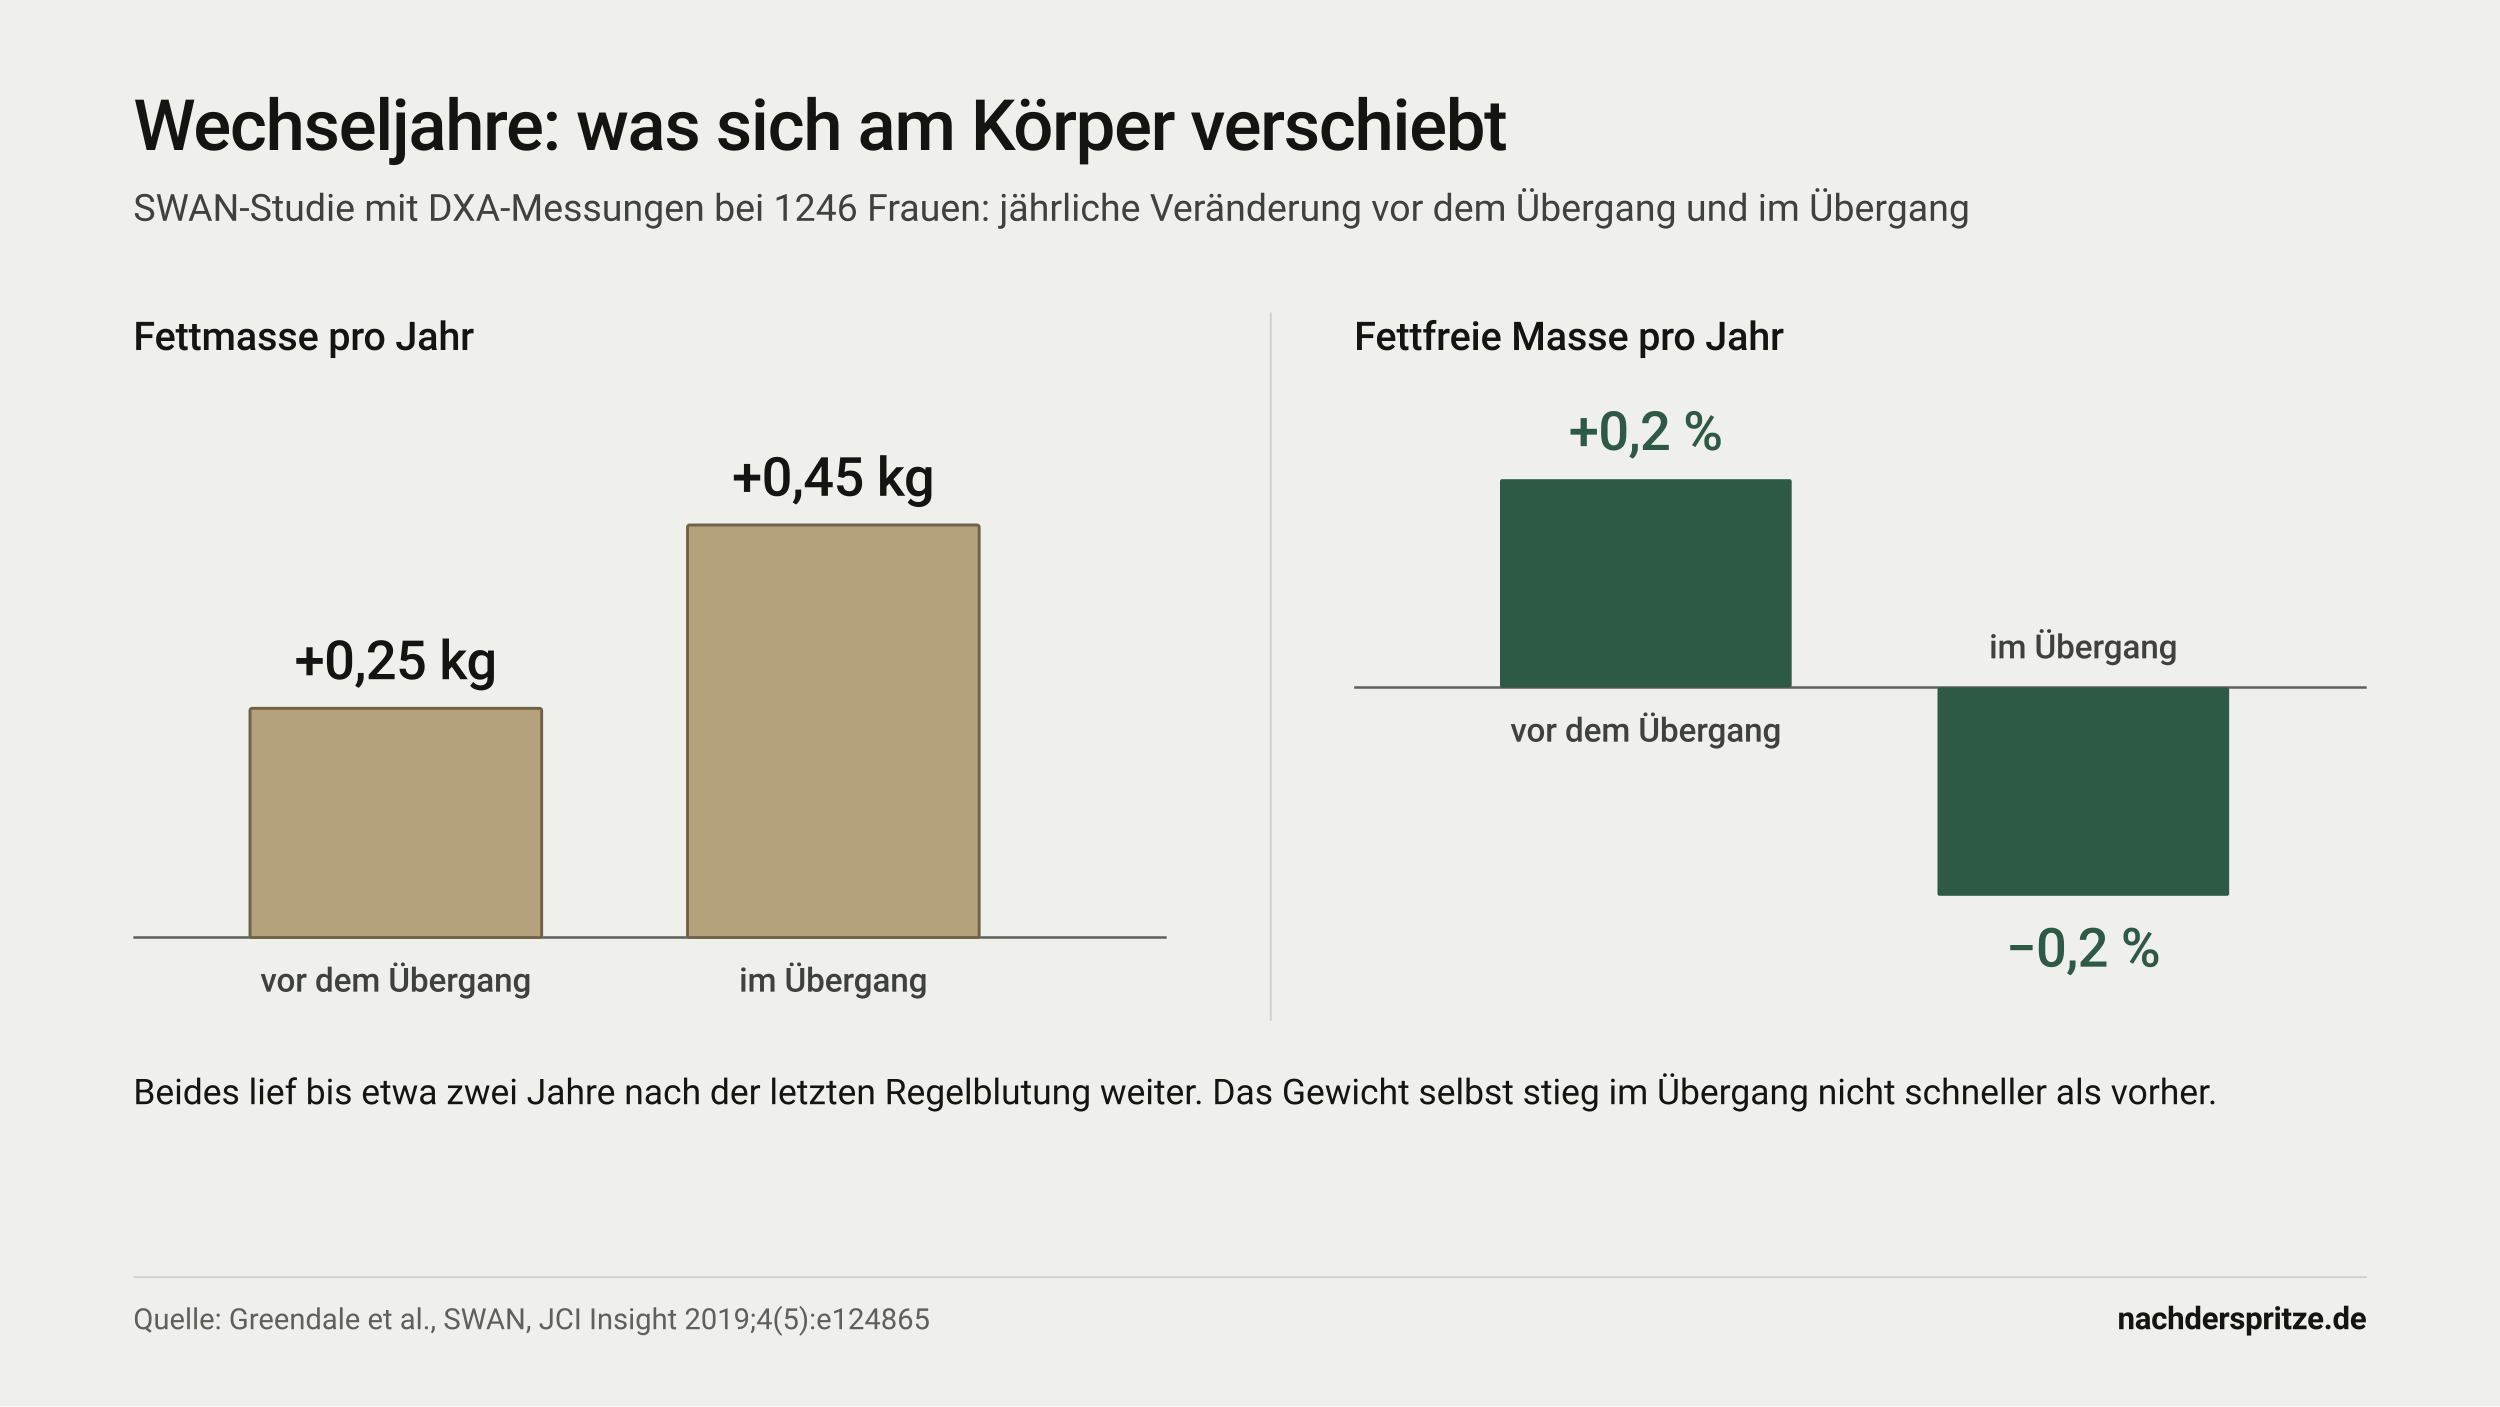
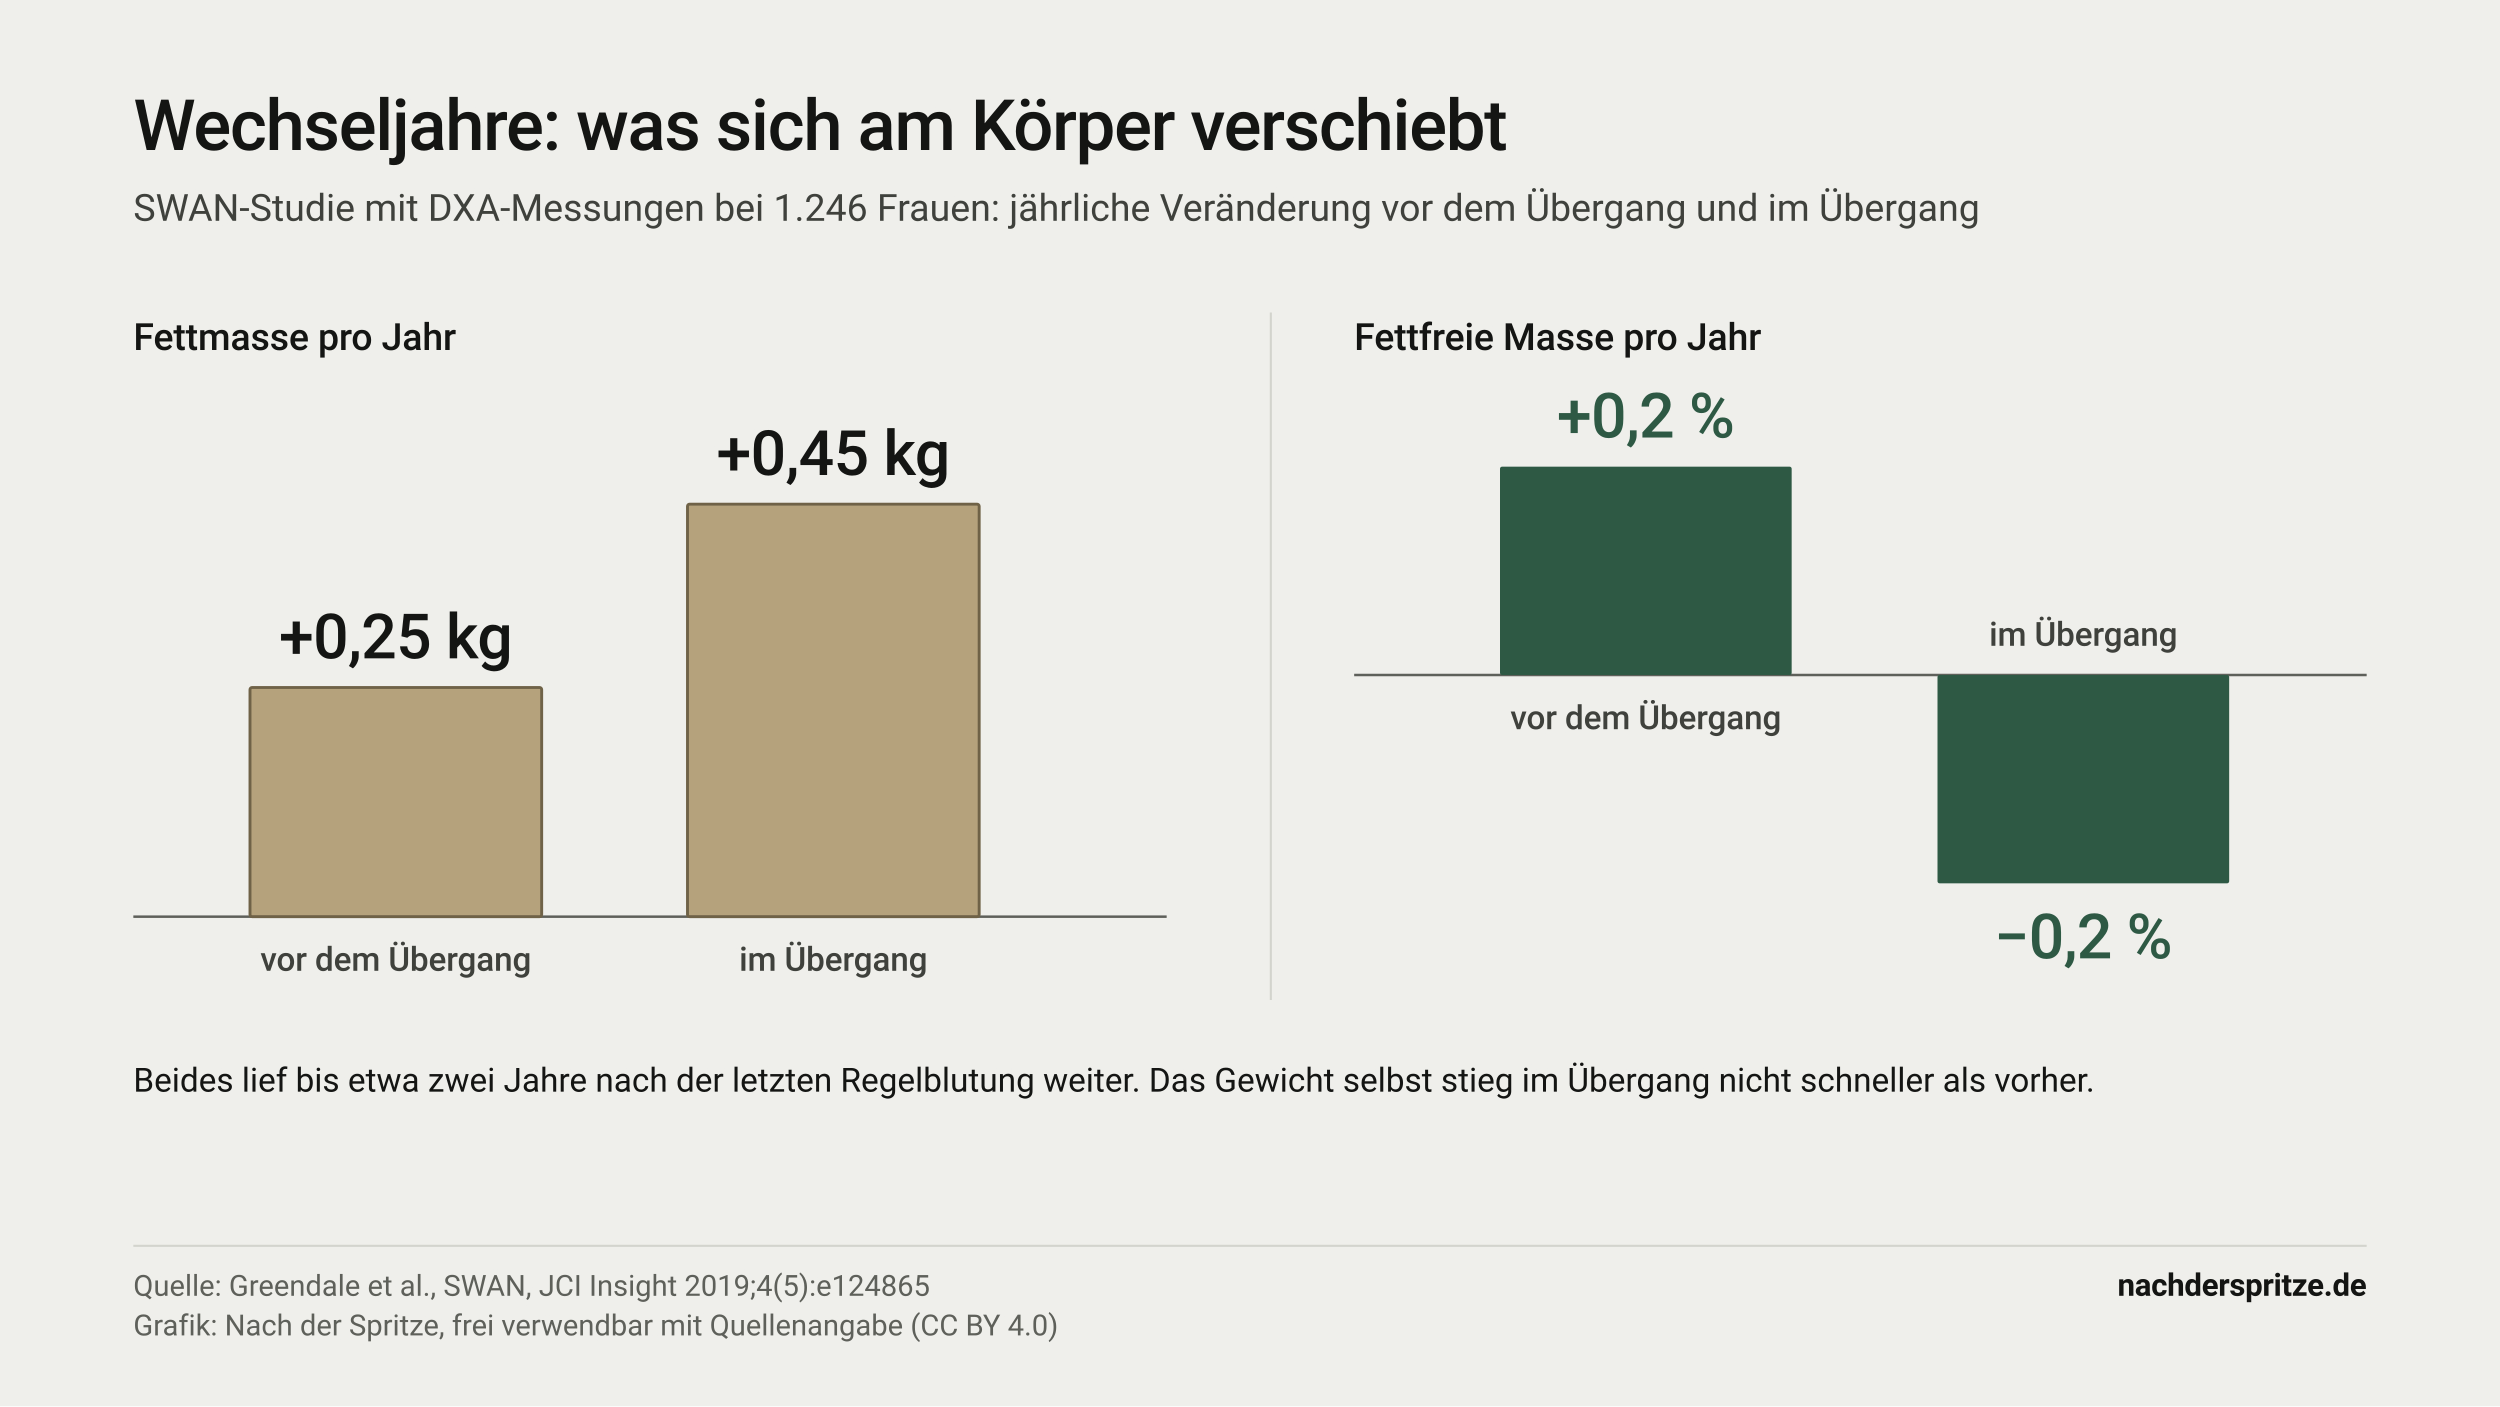
<svg xmlns="http://www.w3.org/2000/svg" width="1200" height="675" viewBox="0 0 1200 675" role="img" aria-labelledby="t d" font-family="'Mona Sans Variable', 'Mona Sans', system-ui, -apple-system, 'Segoe UI', Roboto, Helvetica, Arial, sans-serif">
  <rect width="1200" height="675" fill="#EFEFEB" />
  <text x="64" y="72" font-size="34" font-weight="540" fill="#141513" text-anchor="start" style="font-stretch:116%;letter-spacing:-0.02em" stroke="#EFEFEB" stroke-width="5" stroke-linejoin="round" paint-order="stroke">Wechseljahre: was sich am Körper verschiebt</text>
-   <text x="64" y="106" font-size="18" font-weight="420" fill="#3F413C" text-anchor="start" style="font-stretch:100%;letter-spacing:0em" stroke="#EFEFEB" stroke-width="5" stroke-linejoin="round" paint-order="stroke">SWAN-Studie mit DXA-Messungen bei 1246 Frauen: jährliche Veränderung vor dem Übergang und im Übergang</text>
-   <text x="64" y="168" font-size="19" font-weight="560" fill="#141513" text-anchor="start" style="font-stretch:108%;letter-spacing:-0.005em" stroke="#EFEFEB" stroke-width="5" stroke-linejoin="round" paint-order="stroke">Fettmasse pro Jahr</text>
-   <line x1="64" y1="450" x2="560" y2="450" stroke="#5E605A" stroke-width="1.2" />
-   <rect class="mk" x="120" y="340" width="140" height="110" rx="1" fill="#B5A27C" stroke="#6F6247" stroke-width="1.4" />
-   <text x="190" y="326" font-size="26" font-weight="560" fill="#141513" text-anchor="middle" style="font-stretch:118%;letter-spacing:-0.01em" stroke="#EFEFEB" stroke-width="5" stroke-linejoin="round" paint-order="stroke">+0,25 kg</text>
-   <text x="190" y="476" font-size="16" font-weight="560" fill="#3F413C" text-anchor="middle" style="font-stretch:108%;letter-spacing:-0.005em" stroke="#EFEFEB" stroke-width="5" stroke-linejoin="round" paint-order="stroke">vor dem Übergang</text>
-   <rect class="mk" x="330" y="252" width="140" height="198" rx="1" fill="#B5A27C" stroke="#6F6247" stroke-width="1.4" />
-   <text x="400" y="238" font-size="26" font-weight="560" fill="#141513" text-anchor="middle" style="font-stretch:118%;letter-spacing:-0.01em" stroke="#EFEFEB" stroke-width="5" stroke-linejoin="round" paint-order="stroke">+0,45 kg</text>
-   <text x="400" y="476" font-size="16" font-weight="560" fill="#3F413C" text-anchor="middle" style="font-stretch:108%;letter-spacing:-0.005em" stroke="#EFEFEB" stroke-width="5" stroke-linejoin="round" paint-order="stroke">im Übergang</text>
-   <line x1="610" y1="150" x2="610" y2="490" stroke="#D3D4CD" stroke-width="1" />
-   <text x="650" y="168" font-size="19" font-weight="560" fill="#141513" text-anchor="start" style="font-stretch:108%;letter-spacing:-0.005em" stroke="#EFEFEB" stroke-width="5" stroke-linejoin="round" paint-order="stroke">Fettfreie Masse pro Jahr</text>
-   <line x1="650" y1="330" x2="1136" y2="330" stroke="#5E605A" stroke-width="1.2" />
-   <rect class="mk" x="720" y="230" width="140" height="100" rx="1" fill="#2E5944" />
-   <text x="790" y="216" font-size="26" font-weight="560" fill="#2E5944" text-anchor="middle" style="font-stretch:118%;letter-spacing:-0.01em" stroke="#EFEFEB" stroke-width="5" stroke-linejoin="round" paint-order="stroke">+0,2 %</text>
-   <rect class="mk" x="930" y="330" width="140" height="100" rx="1" fill="#2E5944" />
-   <text x="1000" y="464" font-size="26" font-weight="560" fill="#2E5944" text-anchor="middle" style="font-stretch:118%;letter-spacing:-0.01em" stroke="#EFEFEB" stroke-width="5" stroke-linejoin="round" paint-order="stroke">−0,2 %</text>
-   <text x="790" y="356" font-size="16" font-weight="560" fill="#3F413C" text-anchor="middle" style="font-stretch:108%;letter-spacing:-0.005em" stroke="#EFEFEB" stroke-width="5" stroke-linejoin="round" paint-order="stroke">vor dem Übergang</text>
-   <text x="1000" y="316" font-size="16" font-weight="560" fill="#3F413C" text-anchor="middle" style="font-stretch:108%;letter-spacing:-0.005em" stroke="#EFEFEB" stroke-width="5" stroke-linejoin="round" paint-order="stroke">im Übergang</text>
-   <text x="64" y="530" font-size="17" font-weight="420" fill="#141513" text-anchor="start" style="font-stretch:100%;letter-spacing:0em" stroke="#EFEFEB" stroke-width="5" stroke-linejoin="round" paint-order="stroke">Beides lief bis etwa zwei Jahre nach der letzten Regelblutung weiter. Das Gewicht selbst stieg im Übergang nicht schneller als vorher.</text>
-   <line x1="64" y1="613" x2="1136" y2="613" stroke="#D3D4CD" stroke-width="1" />
-   <text x="64" y="638" font-size="14" font-weight="420" fill="#5E605A" text-anchor="start" style="font-stretch:100%;letter-spacing:0em" stroke="#EFEFEB" stroke-width="5" stroke-linejoin="round" paint-order="stroke">Quelle: Greendale et al., SWAN, JCI Insight 2019;4(5):e124865</text>
-   <text x="1136" y="638" font-size="15" font-weight="600" fill="#141513" text-anchor="end" style="font-stretch:125%;letter-spacing:-0.01em" stroke="#EFEFEB" stroke-width="5" stroke-linejoin="round" paint-order="stroke">nachderspritze.de</text>
+   <text x="64" y="106" font-size="18" font-weight="420" fill="#3F413C" text-anchor="start" style="font-stretch:100%;letter-spacing:0em" stroke="#EFEFEB" stroke-width="5" stroke-linejoin="round" paint-order="stroke">SWAN-Studie mit DXA-Messungen bei 1.246 Frauen: jährliche Veränderung vor dem Übergang und im Übergang</text>
+   <text x="64" y="168" font-size="18" font-weight="560" fill="#141513" text-anchor="start" style="font-stretch:108%;letter-spacing:-0.005em" stroke="#EFEFEB" stroke-width="5" stroke-linejoin="round" paint-order="stroke">Fettmasse pro Jahr</text>
+   <line x1="64" y1="440" x2="560" y2="440" stroke="#5E605A" stroke-width="1.2" />
+   <rect class="mk" x="120" y="330" width="140" height="110" rx="1" fill="#B5A27C" stroke="#6F6247" stroke-width="1.4" />
+   <text x="190" y="316" font-size="30" font-weight="560" fill="#141513" text-anchor="middle" style="font-stretch:118%;letter-spacing:-0.01em" stroke="#EFEFEB" stroke-width="5" stroke-linejoin="round" paint-order="stroke">+0,25 kg</text>
+   <text x="190" y="466" font-size="16" font-weight="560" fill="#3F413C" text-anchor="middle" style="font-stretch:108%;letter-spacing:-0.005em" stroke="#EFEFEB" stroke-width="5" stroke-linejoin="round" paint-order="stroke">vor dem Übergang</text>
+   <rect class="mk" x="330" y="242" width="140" height="198" rx="1" fill="#B5A27C" stroke="#6F6247" stroke-width="1.4" />
+   <text x="400" y="228" font-size="30" font-weight="560" fill="#141513" text-anchor="middle" style="font-stretch:118%;letter-spacing:-0.01em" stroke="#EFEFEB" stroke-width="5" stroke-linejoin="round" paint-order="stroke">+0,45 kg</text>
+   <text x="400" y="466" font-size="16" font-weight="560" fill="#3F413C" text-anchor="middle" style="font-stretch:108%;letter-spacing:-0.005em" stroke="#EFEFEB" stroke-width="5" stroke-linejoin="round" paint-order="stroke">im Übergang</text>
+   <line x1="610" y1="150" x2="610" y2="480" stroke="#D3D4CD" stroke-width="1" />
+   <text x="650" y="168" font-size="18" font-weight="560" fill="#141513" text-anchor="start" style="font-stretch:108%;letter-spacing:-0.005em" stroke="#EFEFEB" stroke-width="5" stroke-linejoin="round" paint-order="stroke">Fettfreie Masse pro Jahr</text>
+   <line x1="650" y1="324" x2="1136" y2="324" stroke="#5E605A" stroke-width="1.2" />
+   <rect class="mk" x="720" y="224" width="140" height="100" rx="1" fill="#2E5944" />
+   <text x="790" y="210" font-size="30" font-weight="560" fill="#2E5944" text-anchor="middle" style="font-stretch:118%;letter-spacing:-0.01em" stroke="#EFEFEB" stroke-width="5" stroke-linejoin="round" paint-order="stroke">+0,2 %</text>
+   <rect class="mk" x="930" y="324" width="140" height="100" rx="1" fill="#2E5944" />
+   <text x="1000" y="460" font-size="30" font-weight="560" fill="#2E5944" text-anchor="middle" style="font-stretch:118%;letter-spacing:-0.01em" stroke="#EFEFEB" stroke-width="5" stroke-linejoin="round" paint-order="stroke">−0,2 %</text>
+   <text x="790" y="350" font-size="16" font-weight="560" fill="#3F413C" text-anchor="middle" style="font-stretch:108%;letter-spacing:-0.005em" stroke="#EFEFEB" stroke-width="5" stroke-linejoin="round" paint-order="stroke">vor dem Übergang</text>
+   <text x="1000" y="310" font-size="16" font-weight="560" fill="#3F413C" text-anchor="middle" style="font-stretch:108%;letter-spacing:-0.005em" stroke="#EFEFEB" stroke-width="5" stroke-linejoin="round" paint-order="stroke">im Übergang</text>
+   <text x="64" y="524" font-size="16" font-weight="420" fill="#141513" text-anchor="start" style="font-stretch:100%;letter-spacing:0em" stroke="#EFEFEB" stroke-width="5" stroke-linejoin="round" paint-order="stroke">Beides lief bis etwa zwei Jahre nach der letzten Regelblutung weiter. Das Gewicht selbst stieg im Übergang nicht schneller als vorher.</text>
+   <line class="fy" x1="64" y1="598" x2="1136" y2="598" stroke="#D3D4CD" stroke-width="1" />
+   <text x="64" y="622" font-size="14" font-weight="420" fill="#5E605A" text-anchor="start" style="font-stretch:100%;letter-spacing:0em" stroke="#EFEFEB" stroke-width="5" stroke-linejoin="round" paint-order="stroke" class="ft">Quelle: Greendale et al., SWAN, JCI Insight 2019;4(5):e124865</text>
+   <text x="64" y="641" font-size="14" font-weight="420" fill="#5E605A" text-anchor="start" style="font-stretch:100%;letter-spacing:0em" stroke="#EFEFEB" stroke-width="5" stroke-linejoin="round" paint-order="stroke" class="ft">Grafik: Nach der Spritze, frei verwendbar mit Quellenangabe (CC BY 4.0)</text>
+   <text x="1136" y="622" font-size="15" font-weight="600" fill="#141513" text-anchor="end" style="font-stretch:125%;letter-spacing:-0.01em" stroke="#EFEFEB" stroke-width="5" stroke-linejoin="round" paint-order="stroke" class="ft">nachderspritze.de</text>
</svg>
